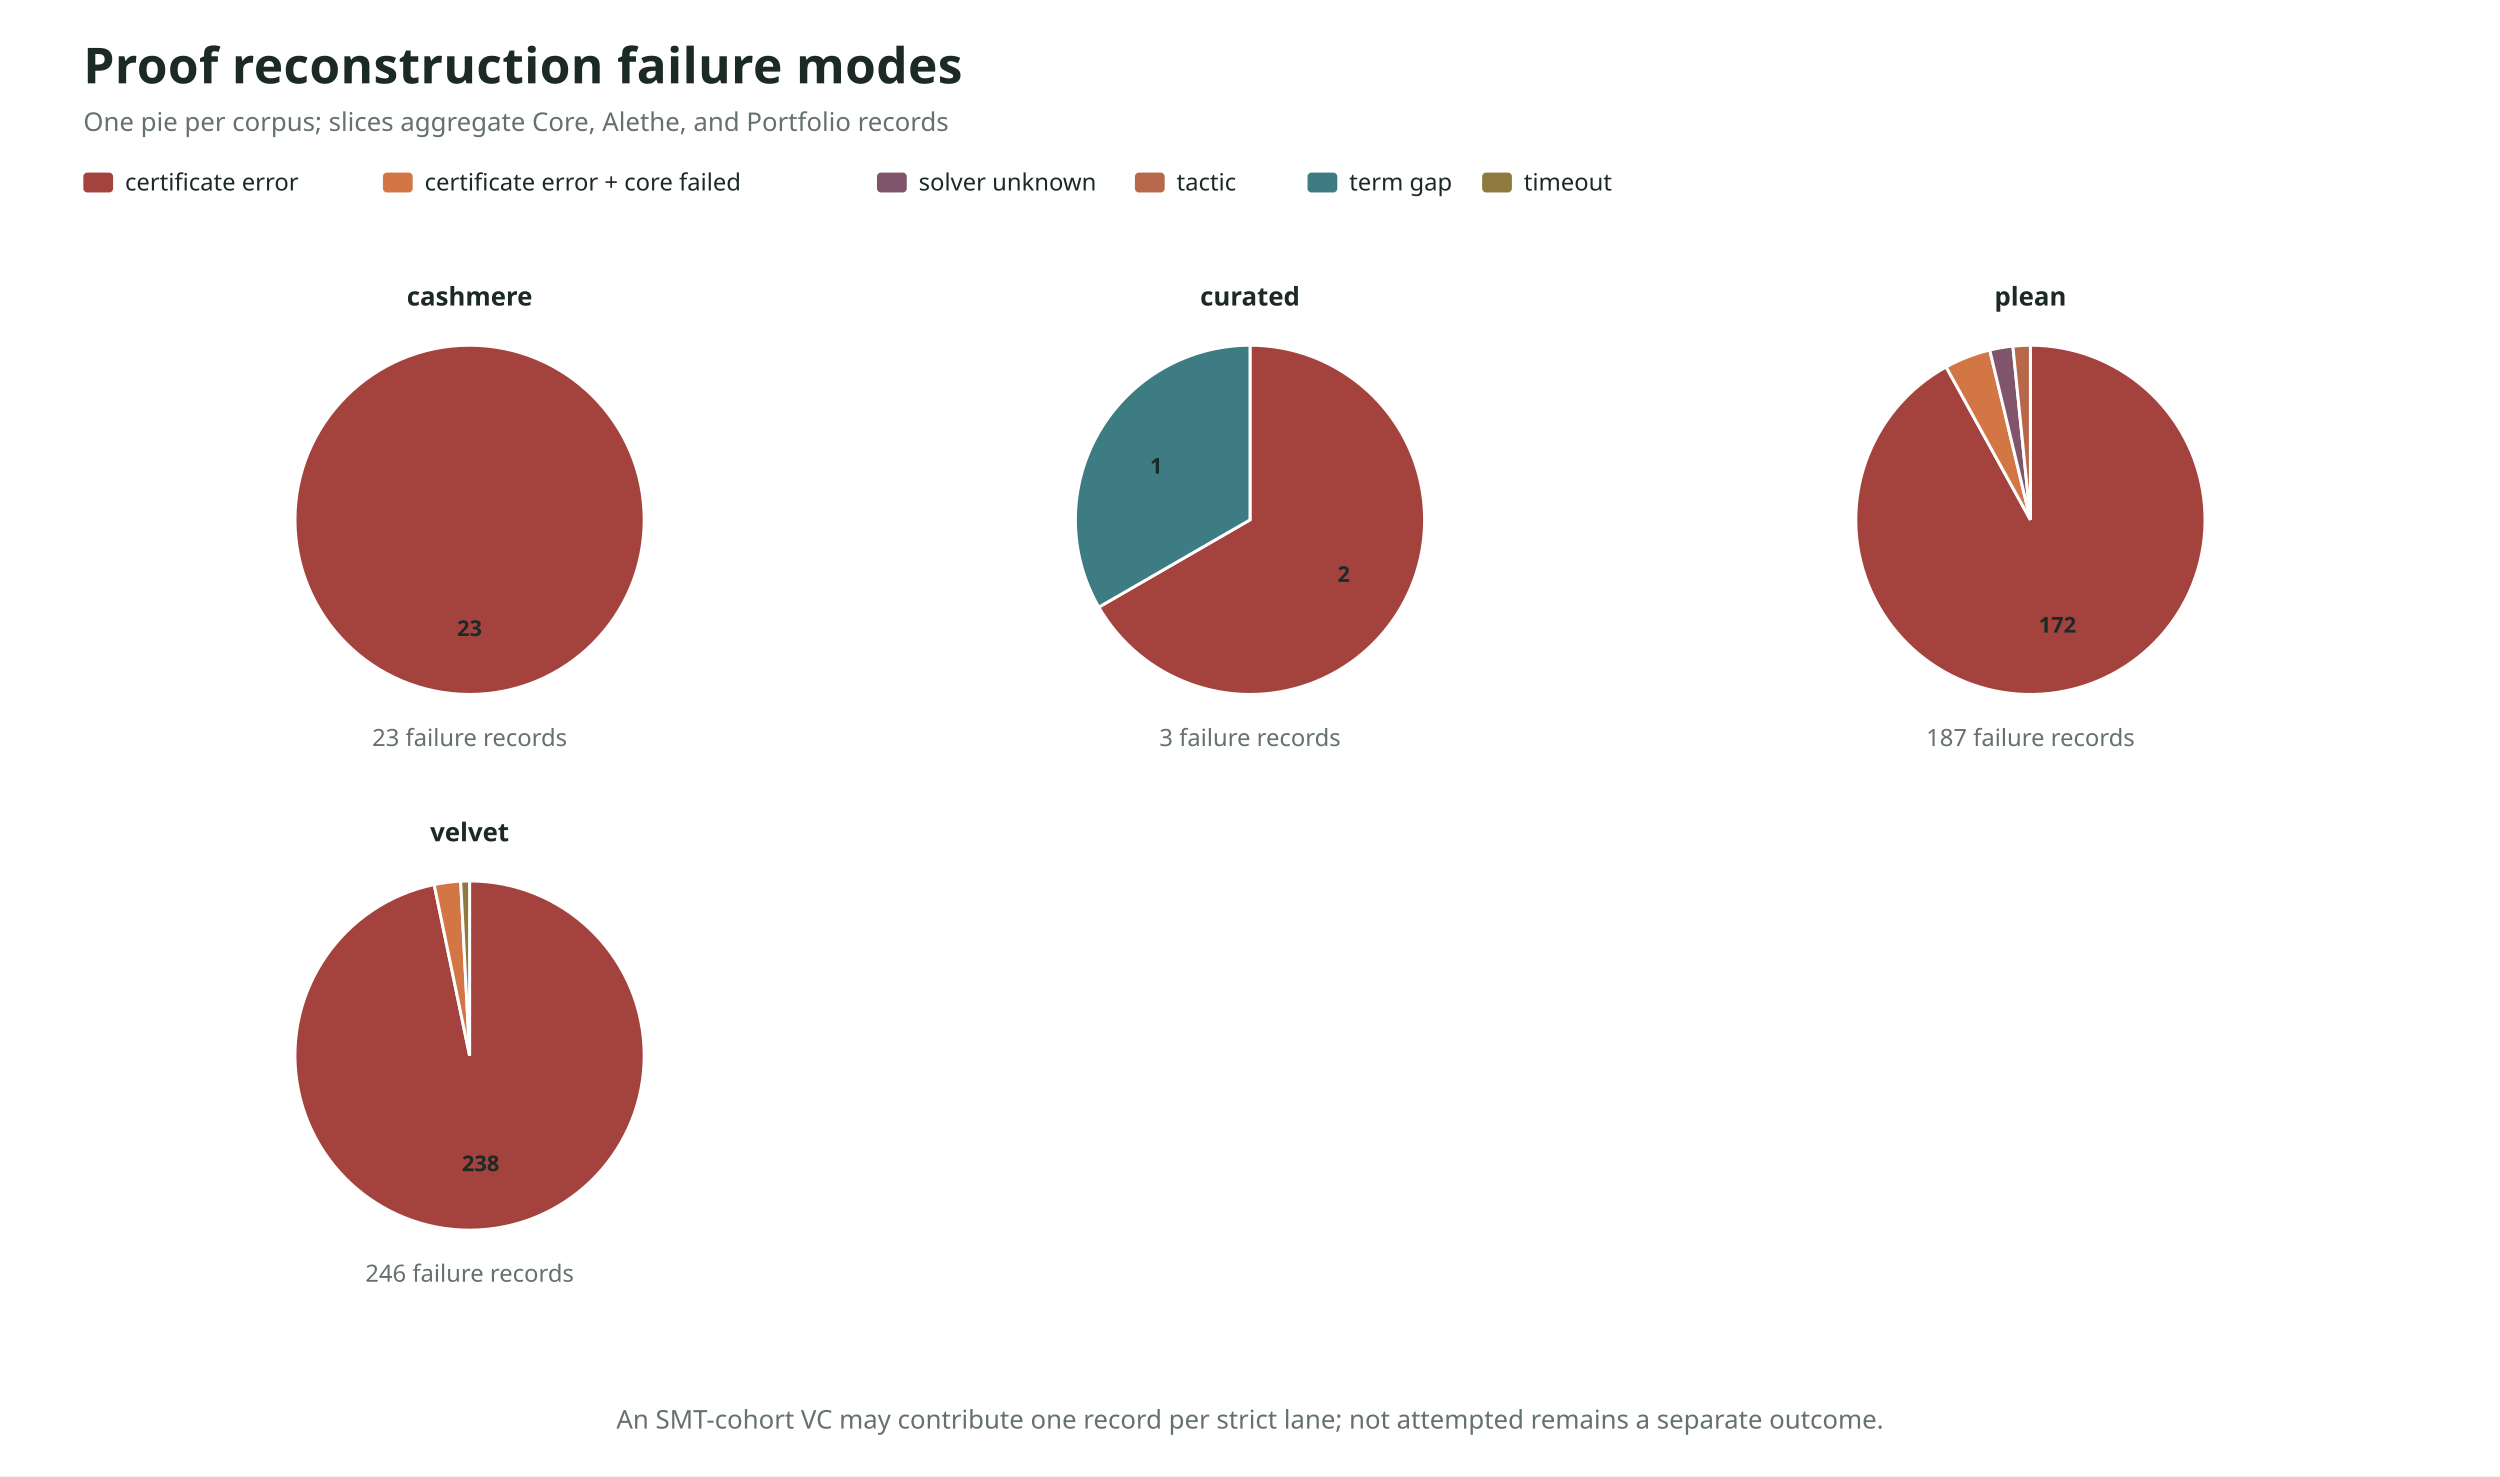
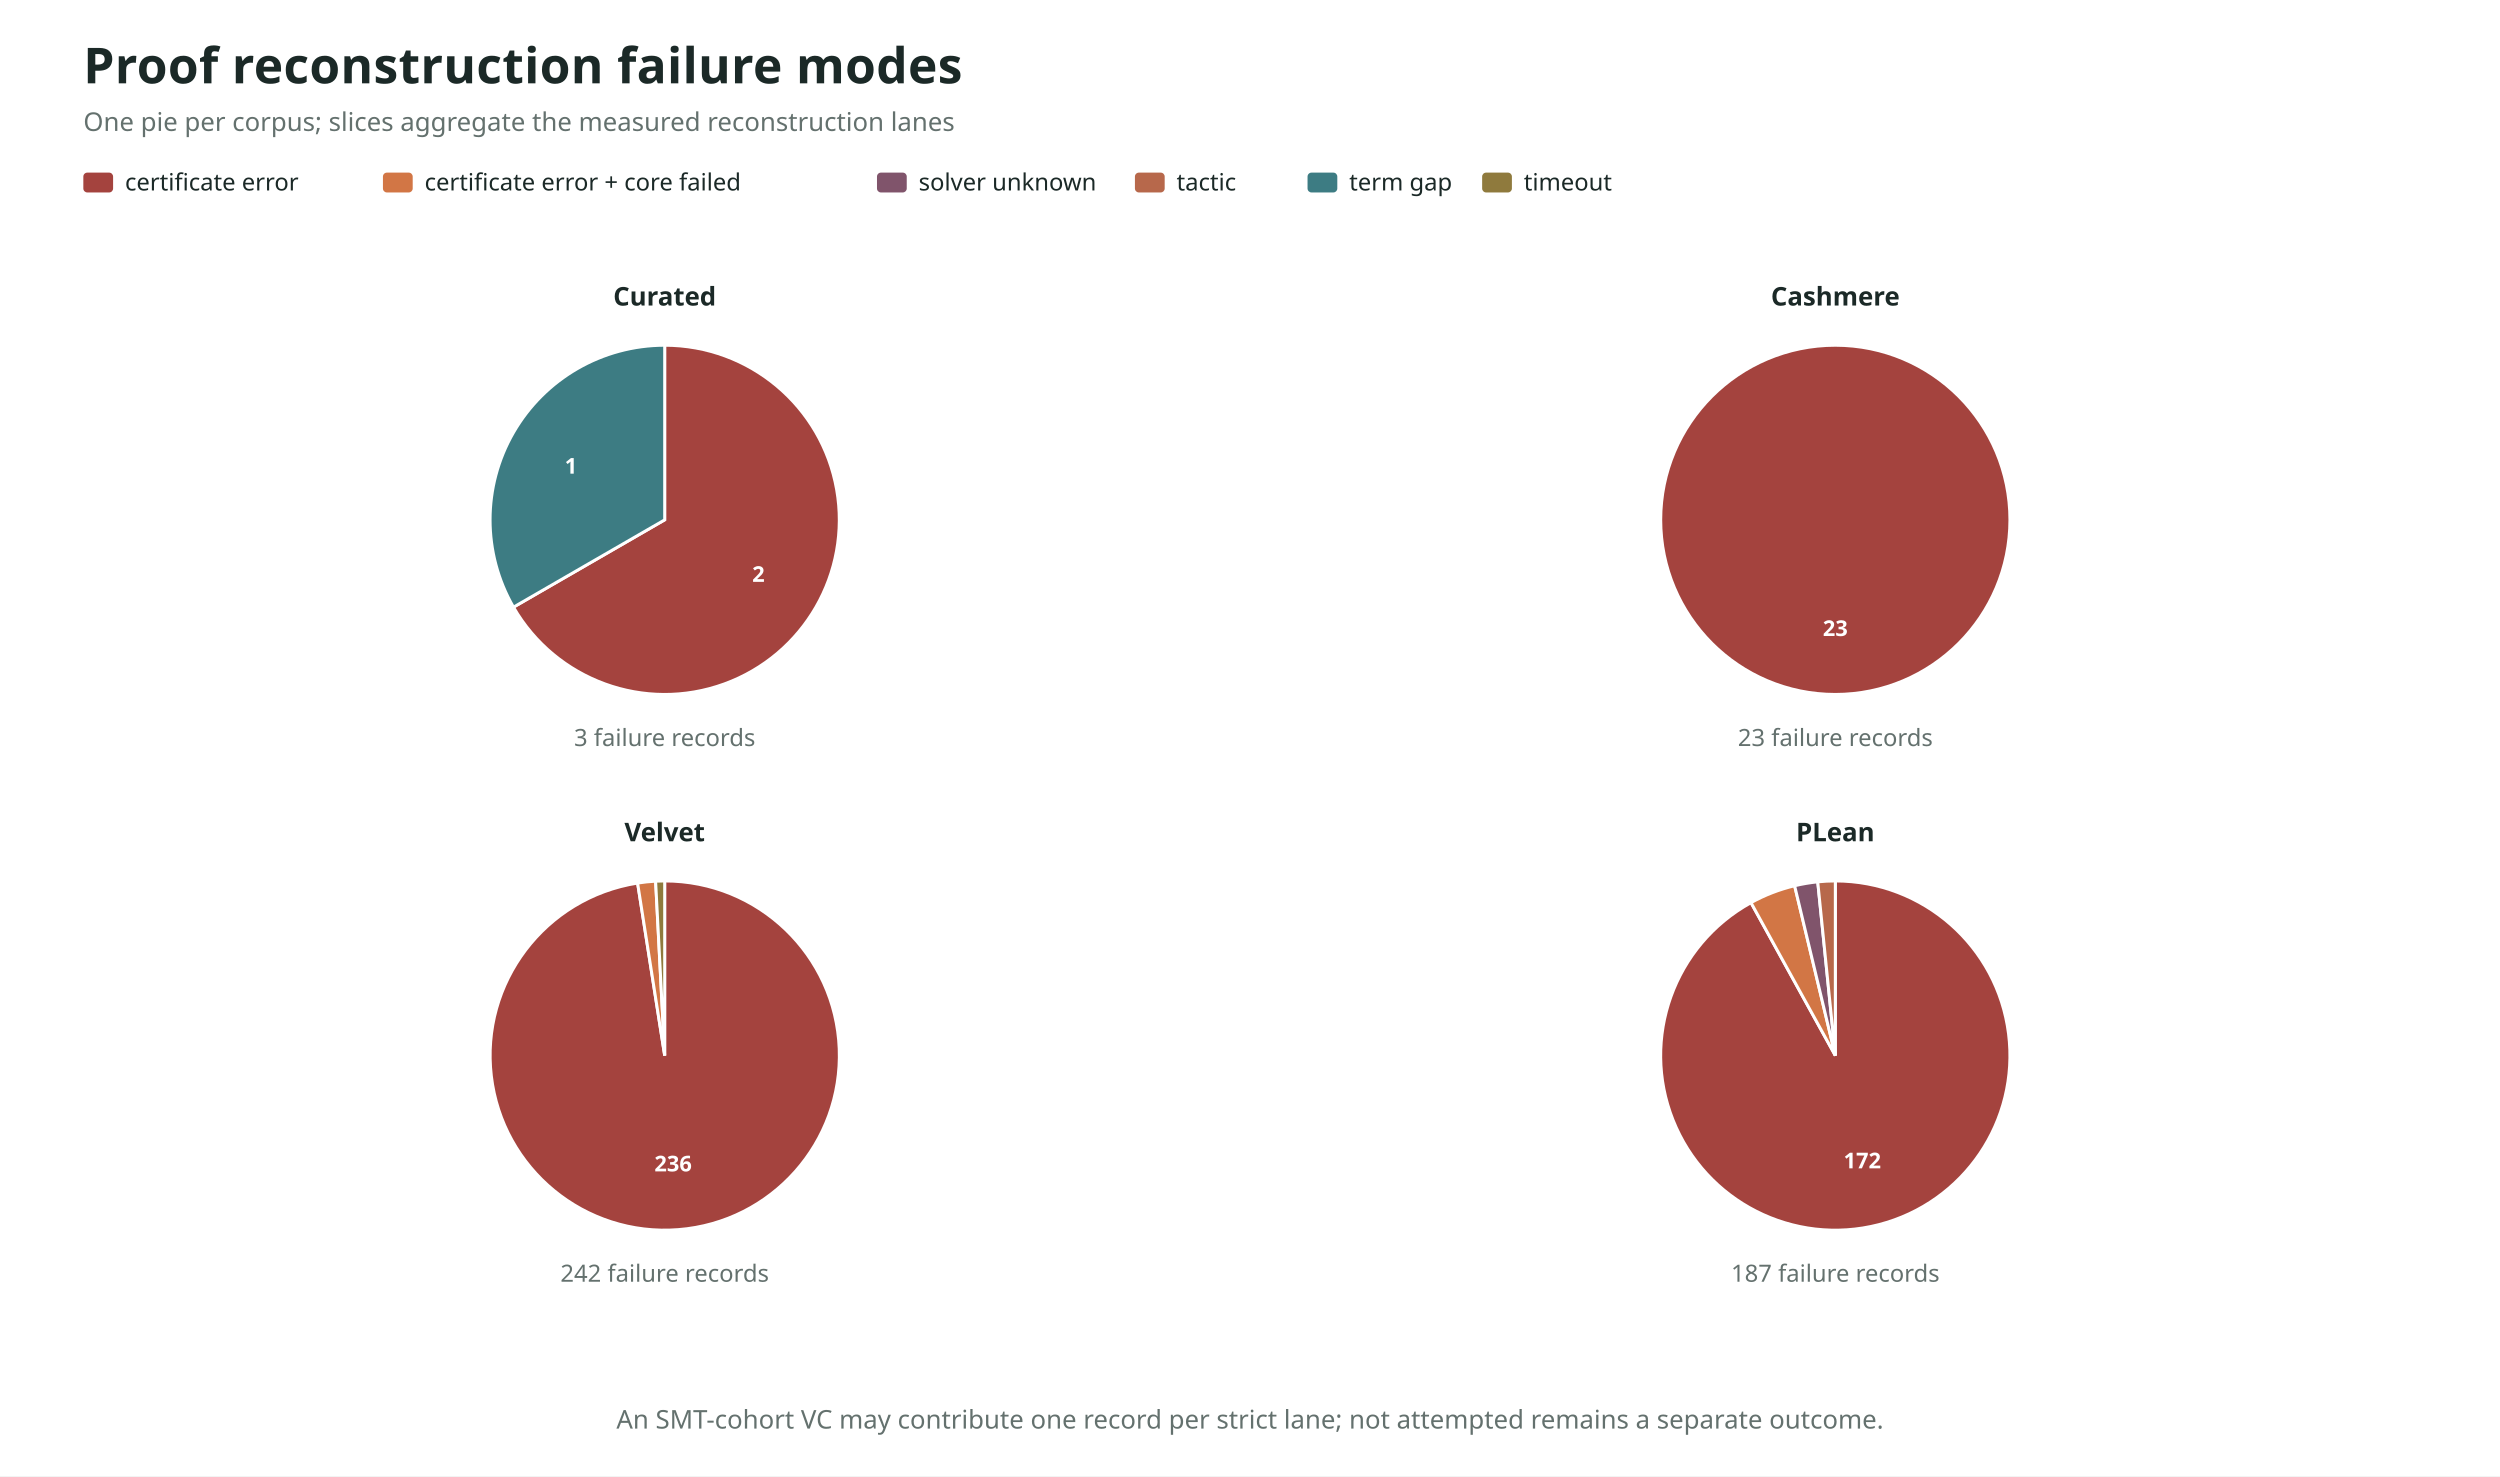
<svg xmlns="http://www.w3.org/2000/svg" viewBox="0 0 1260 744" role="img" aria-labelledby="title description">
  <style>
text { fill: #1B2927; font-family: 'Avenir Next', 'IBM Plex Sans', sans-serif; }
.title { font-size: 25px; font-weight: 700; letter-spacing: .2px; }
.subtitle { fill: #64716E; font-size: 13px; }
.axis { fill: #64716E; font-size: 12px; }
.label { font-size: 13px; font-weight: 600; }
.value { font-size: 11px; font-weight: 600; }
+ .on-dark { fill: #FFFFFF; }
.legend { font-size: 12px; }
.grid { stroke: #D9D5CB; stroke-width: 1; }
.axis-line { stroke: #64716E; stroke-width: 1.2; }
</style>
  <rect width="1260" height="744" fill="#FFFFFF" />
  <text x="42.00" y="42.00" text-anchor="start" class="title">Proof reconstruction failure modes</text>
-   <text x="42.00" y="66.00" text-anchor="start" class="subtitle">One pie per corpus; slices aggregate Core, Alethe, and Portfolio records</text>
+   <text x="42.00" y="66.00" text-anchor="start" class="subtitle">One pie per corpus; slices aggregate the measured reconstruction lanes</text>
  <rect x="42.00" y="87.00" width="15.00" height="10.00" rx="2.00" fill="#A4433E" opacity="1.000" />
  <text x="63.00" y="96.00" text-anchor="start" class="legend">certificate error</text>
  <rect x="193.00" y="87.00" width="15.00" height="10.00" rx="2.00" fill="#D27645" opacity="1.000" />
  <text x="214.00" y="96.00" text-anchor="start" class="legend">certificate error + core failed</text>
  <rect x="442.00" y="87.00" width="15.00" height="10.00" rx="2.00" fill="#80546B" opacity="1.000" />
  <text x="463.00" y="96.00" text-anchor="start" class="legend">solver unknown</text>
  <rect x="572.00" y="87.00" width="15.00" height="10.00" rx="2.00" fill="#B7684B" opacity="1.000" />
  <text x="593.00" y="96.00" text-anchor="start" class="legend">tactic</text>
  <rect x="659.00" y="87.00" width="15.00" height="10.00" rx="2.00" fill="#3D7C83" opacity="1.000" />
  <text x="680.00" y="96.00" text-anchor="start" class="legend">term gap</text>
  <rect x="747.00" y="87.00" width="15.00" height="10.00" rx="2.00" fill="#8F7A3D" opacity="1.000" />
  <text x="768.00" y="96.00" text-anchor="start" class="legend">timeout</text>
-   <text x="236.67" y="154.00" text-anchor="middle" class="label">cashmere</text>
-   <circle cx="236.67" cy="262.00" r="88.00" fill="#A4433E" stroke="#FFFFFF" stroke-width="1.5" />
-   <text x="236.67" y="320.56" text-anchor="middle" class="value">23</text>
-   <text x="236.67" y="376.00" text-anchor="middle" class="axis">23 failure records</text>
-   <text x="630.00" y="154.00" text-anchor="middle" class="label">curated</text>
-   <path d="M 630.00 262.00 L 630.00 174.00 A 88.00 88.00 0 1 1 553.79 306.00 Z" fill="#A4433E" stroke="#FFFFFF" stroke-width="1.5" />
-   <text x="677.25" y="293.28" text-anchor="middle" class="value">2</text>
-   <path d="M 630.00 262.00 L 553.79 306.00 A 88.00 88.00 0 0 1 630.00 174.00 Z" fill="#3D7C83" stroke="#FFFFFF" stroke-width="1.5" />
-   <text x="582.75" y="238.72" text-anchor="middle" class="value">1</text>
-   <text x="630.00" y="376.00" text-anchor="middle" class="axis">3 failure records</text>
-   <text x="1023.33" y="154.00" text-anchor="middle" class="label">plean</text>
-   <path d="M 1023.33 262.00 L 1023.33 174.00 A 88.00 88.00 0 1 1 980.84 184.94 Z" fill="#A4433E" stroke="#FFFFFF" stroke-width="1.5" />
-   <text x="1036.94" y="318.84" text-anchor="middle" class="value">172</text>
-   <path d="M 1023.33 262.00 L 980.84 184.94 A 88.00 88.00 0 0 1 1002.83 176.42 Z" fill="#D27645" stroke="#FFFFFF" stroke-width="1.5" />
-   <path d="M 1023.33 262.00 L 1002.83 176.42 A 88.00 88.00 0 0 1 1014.48 174.45 Z" fill="#80546B" stroke="#FFFFFF" stroke-width="1.5" />
-   <path d="M 1023.33 262.00 L 1014.48 174.45 A 88.00 88.00 0 0 1 1023.33 174.00 Z" fill="#B7684B" stroke="#FFFFFF" stroke-width="1.5" />
-   <text x="1023.33" y="376.00" text-anchor="middle" class="axis">187 failure records</text>
-   <text x="236.67" y="424.00" text-anchor="middle" class="label">velvet</text>
-   <path d="M 236.67 532.00 L 236.67 444.00 A 88.00 88.00 0 1 1 218.81 445.83 Z" fill="#A4433E" stroke="#FFFFFF" stroke-width="1.5" />
-   <text x="242.23" y="590.28" text-anchor="middle" class="value">238</text>
-   <path d="M 236.67 532.00 L 218.81 445.83 A 88.00 88.00 0 0 1 232.17 444.11 Z" fill="#D27645" stroke="#FFFFFF" stroke-width="1.5" />
-   <path d="M 236.67 532.00 L 232.17 444.11 A 88.00 88.00 0 0 1 236.67 444.00 Z" fill="#8F7A3D" stroke="#FFFFFF" stroke-width="1.5" />
-   <text x="236.67" y="646.00" text-anchor="middle" class="axis">246 failure records</text>
+   <text x="335.00" y="154.00" text-anchor="middle" class="label">Curated</text>
+   <path d="M 335.00 262.00 L 335.00 174.00 A 88.00 88.00 0 1 1 258.79 306.00 Z" fill="#A4433E" stroke="#FFFFFF" stroke-width="1.5" />
+   <text x="382.25" y="293.28" text-anchor="middle" class="value on-dark">2</text>
+   <path d="M 335.00 262.00 L 258.79 306.00 A 88.00 88.00 0 0 1 335.00 174.00 Z" fill="#3D7C83" stroke="#FFFFFF" stroke-width="1.5" />
+   <text x="287.75" y="238.72" text-anchor="middle" class="value on-dark">1</text>
+   <text x="335.00" y="376.00" text-anchor="middle" class="axis">3 failure records</text>
+   <text x="925.00" y="154.00" text-anchor="middle" class="label">Cashmere</text>
+   <circle cx="925.00" cy="262.00" r="88.00" fill="#A4433E" stroke="#FFFFFF" stroke-width="1.5" />
+   <text x="925.00" y="320.56" text-anchor="middle" class="value on-dark">23</text>
+   <text x="925.00" y="376.00" text-anchor="middle" class="axis">23 failure records</text>
+   <text x="335.00" y="424.00" text-anchor="middle" class="label">Velvet</text>
+   <path d="M 335.00 532.00 L 335.00 444.00 A 88.00 88.00 0 1 1 321.35 445.07 Z" fill="#A4433E" stroke="#FFFFFF" stroke-width="1.5" />
+   <text x="339.25" y="590.39" text-anchor="middle" class="value on-dark">236</text>
+   <path d="M 335.00 532.00 L 321.35 445.07 A 88.00 88.00 0 0 1 330.43 444.12 Z" fill="#D27645" stroke="#FFFFFF" stroke-width="1.5" />
+   <path d="M 335.00 532.00 L 330.43 444.12 A 88.00 88.00 0 0 1 335.00 444.00 Z" fill="#8F7A3D" stroke="#FFFFFF" stroke-width="1.5" />
+   <text x="335.00" y="646.00" text-anchor="middle" class="axis">242 failure records</text>
+   <text x="925.00" y="424.00" text-anchor="middle" class="label">PLean</text>
+   <path d="M 925.00 532.00 L 925.00 444.00 A 88.00 88.00 0 1 1 882.50 454.94 Z" fill="#A4433E" stroke="#FFFFFF" stroke-width="1.5" />
+   <text x="938.60" y="588.84" text-anchor="middle" class="value on-dark">172</text>
+   <path d="M 925.00 532.00 L 882.50 454.94 A 88.00 88.00 0 0 1 904.49 446.42 Z" fill="#D27645" stroke="#FFFFFF" stroke-width="1.5" />
+   <path d="M 925.00 532.00 L 904.49 446.42 A 88.00 88.00 0 0 1 916.14 444.45 Z" fill="#80546B" stroke="#FFFFFF" stroke-width="1.5" />
+   <path d="M 925.00 532.00 L 916.14 444.45 A 88.00 88.00 0 0 1 925.00 444.00 Z" fill="#B7684B" stroke="#FFFFFF" stroke-width="1.5" />
+   <text x="925.00" y="646.00" text-anchor="middle" class="axis">187 failure records</text>
  <text x="630.00" y="720.00" text-anchor="middle" class="subtitle">An SMT-cohort VC may contribute one record per strict lane; not attempted remains a separate outcome.</text>
</svg>
